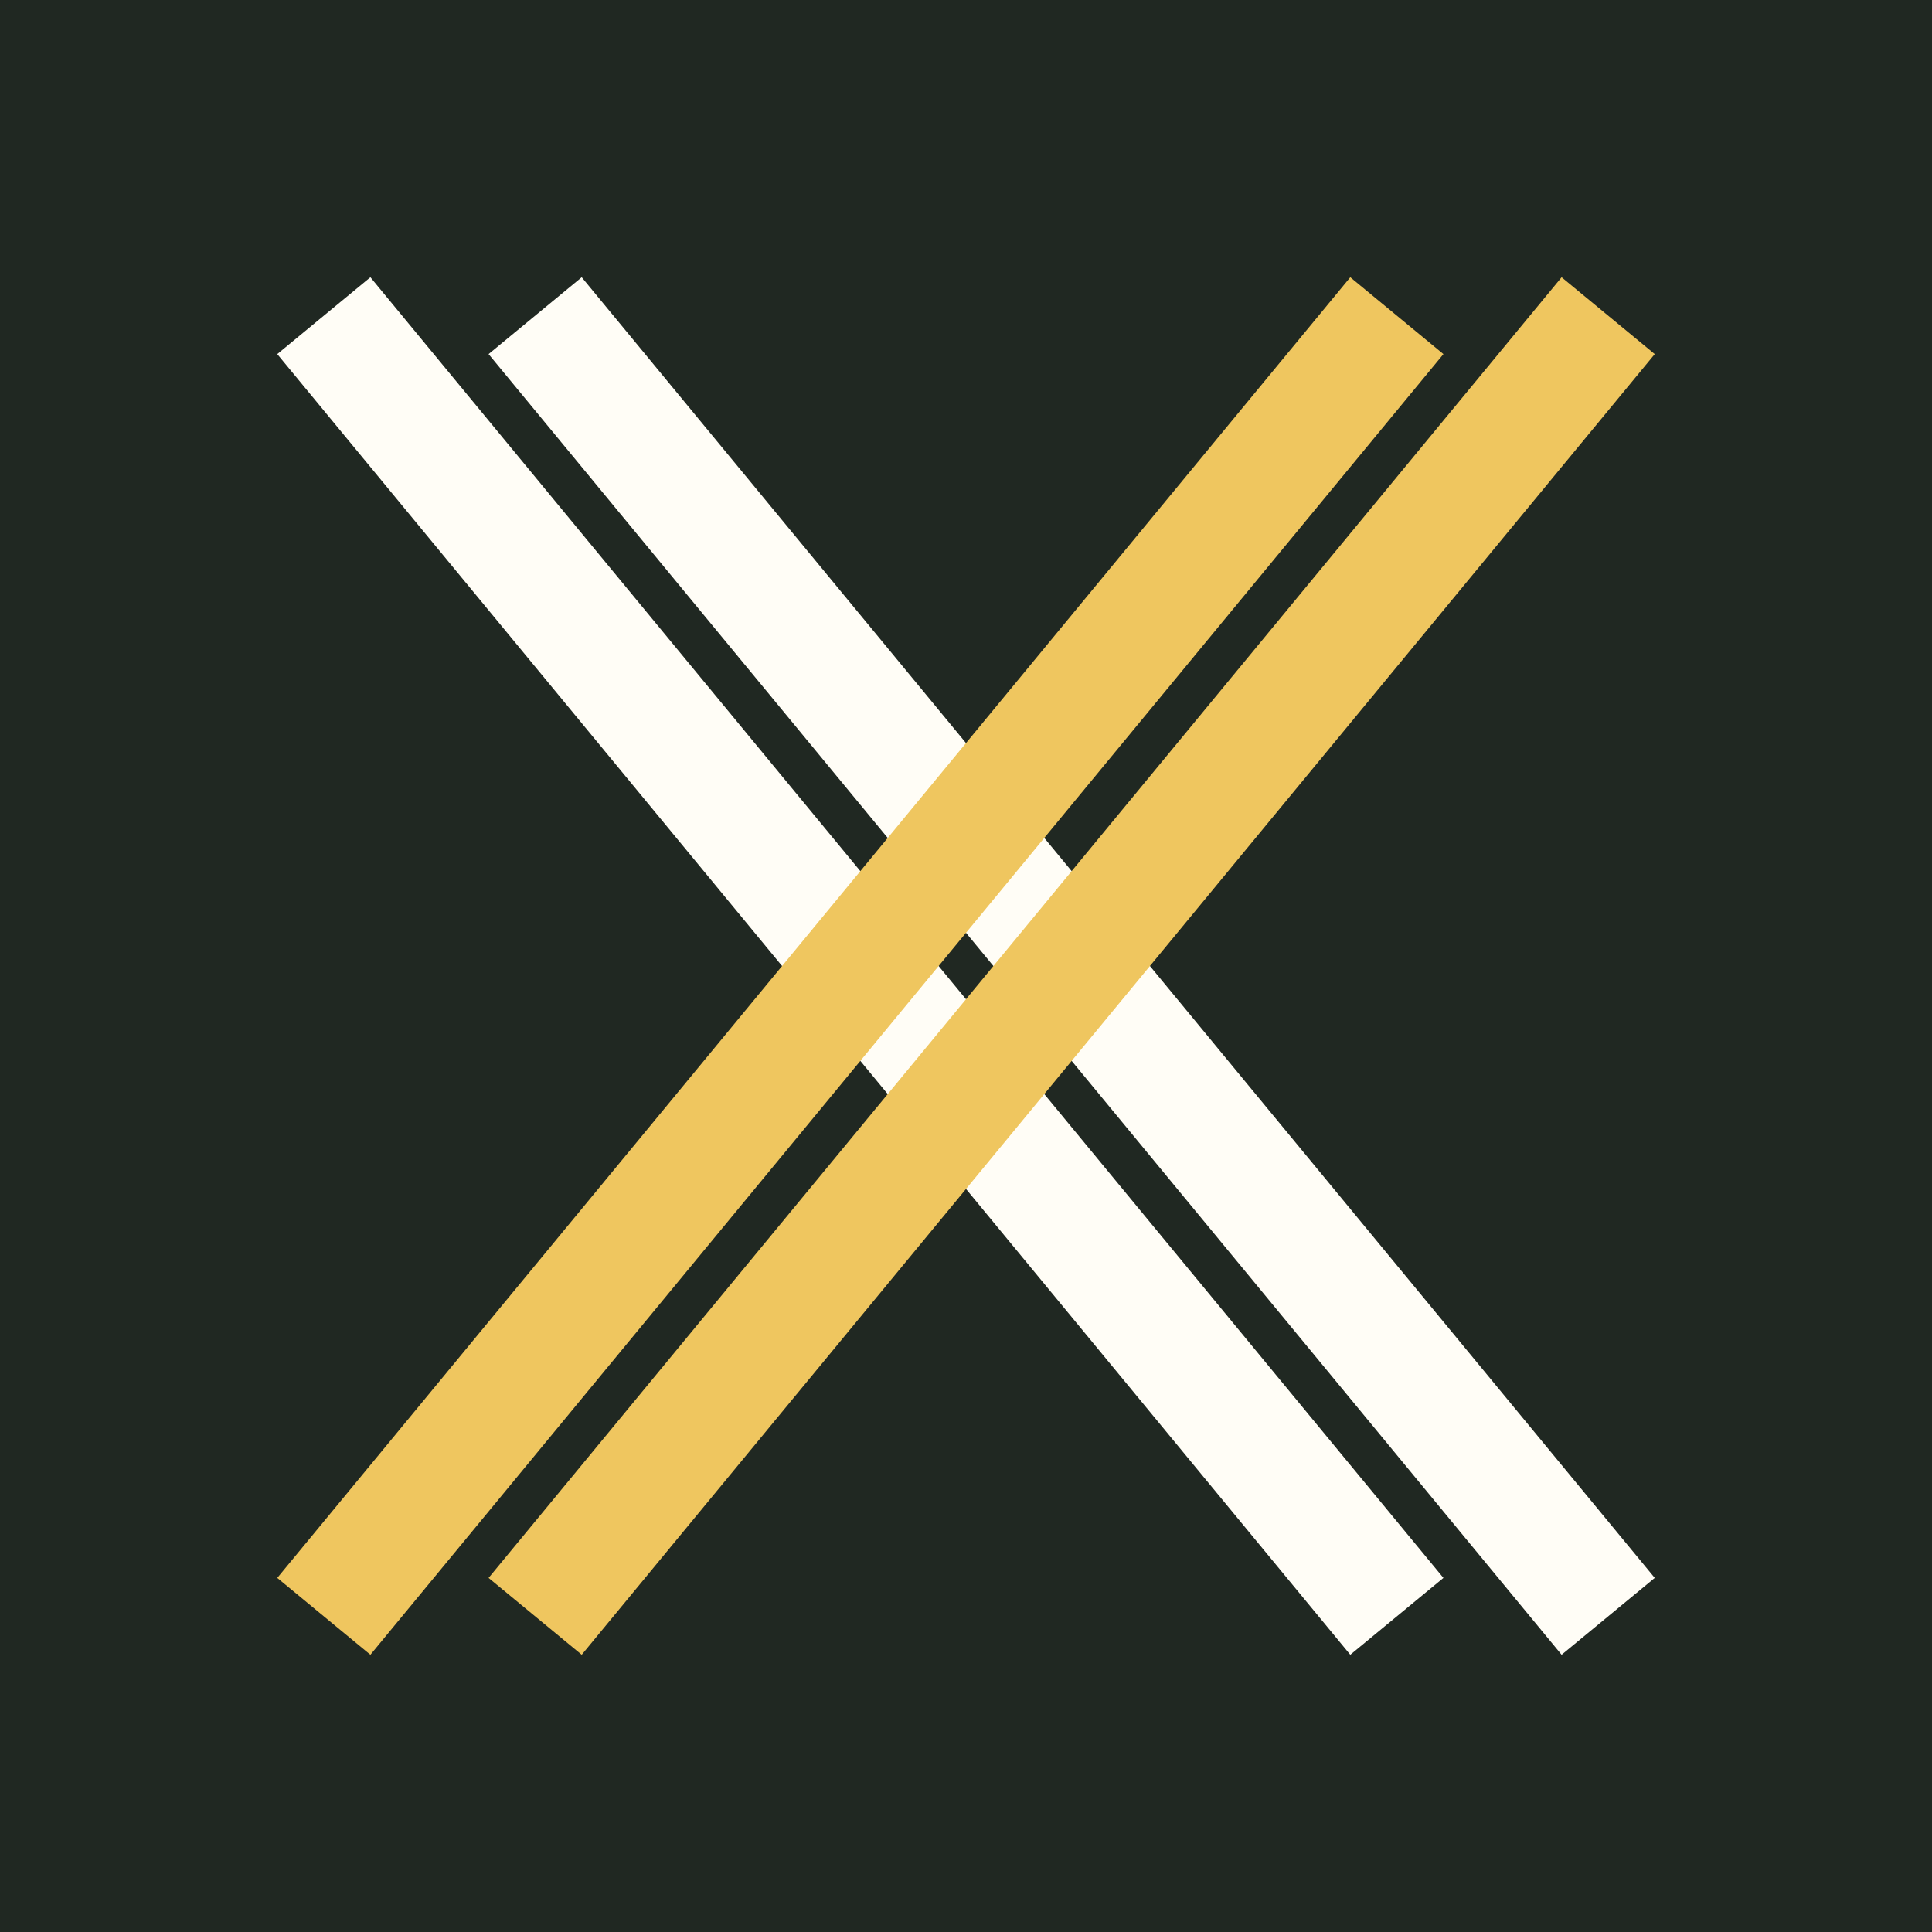
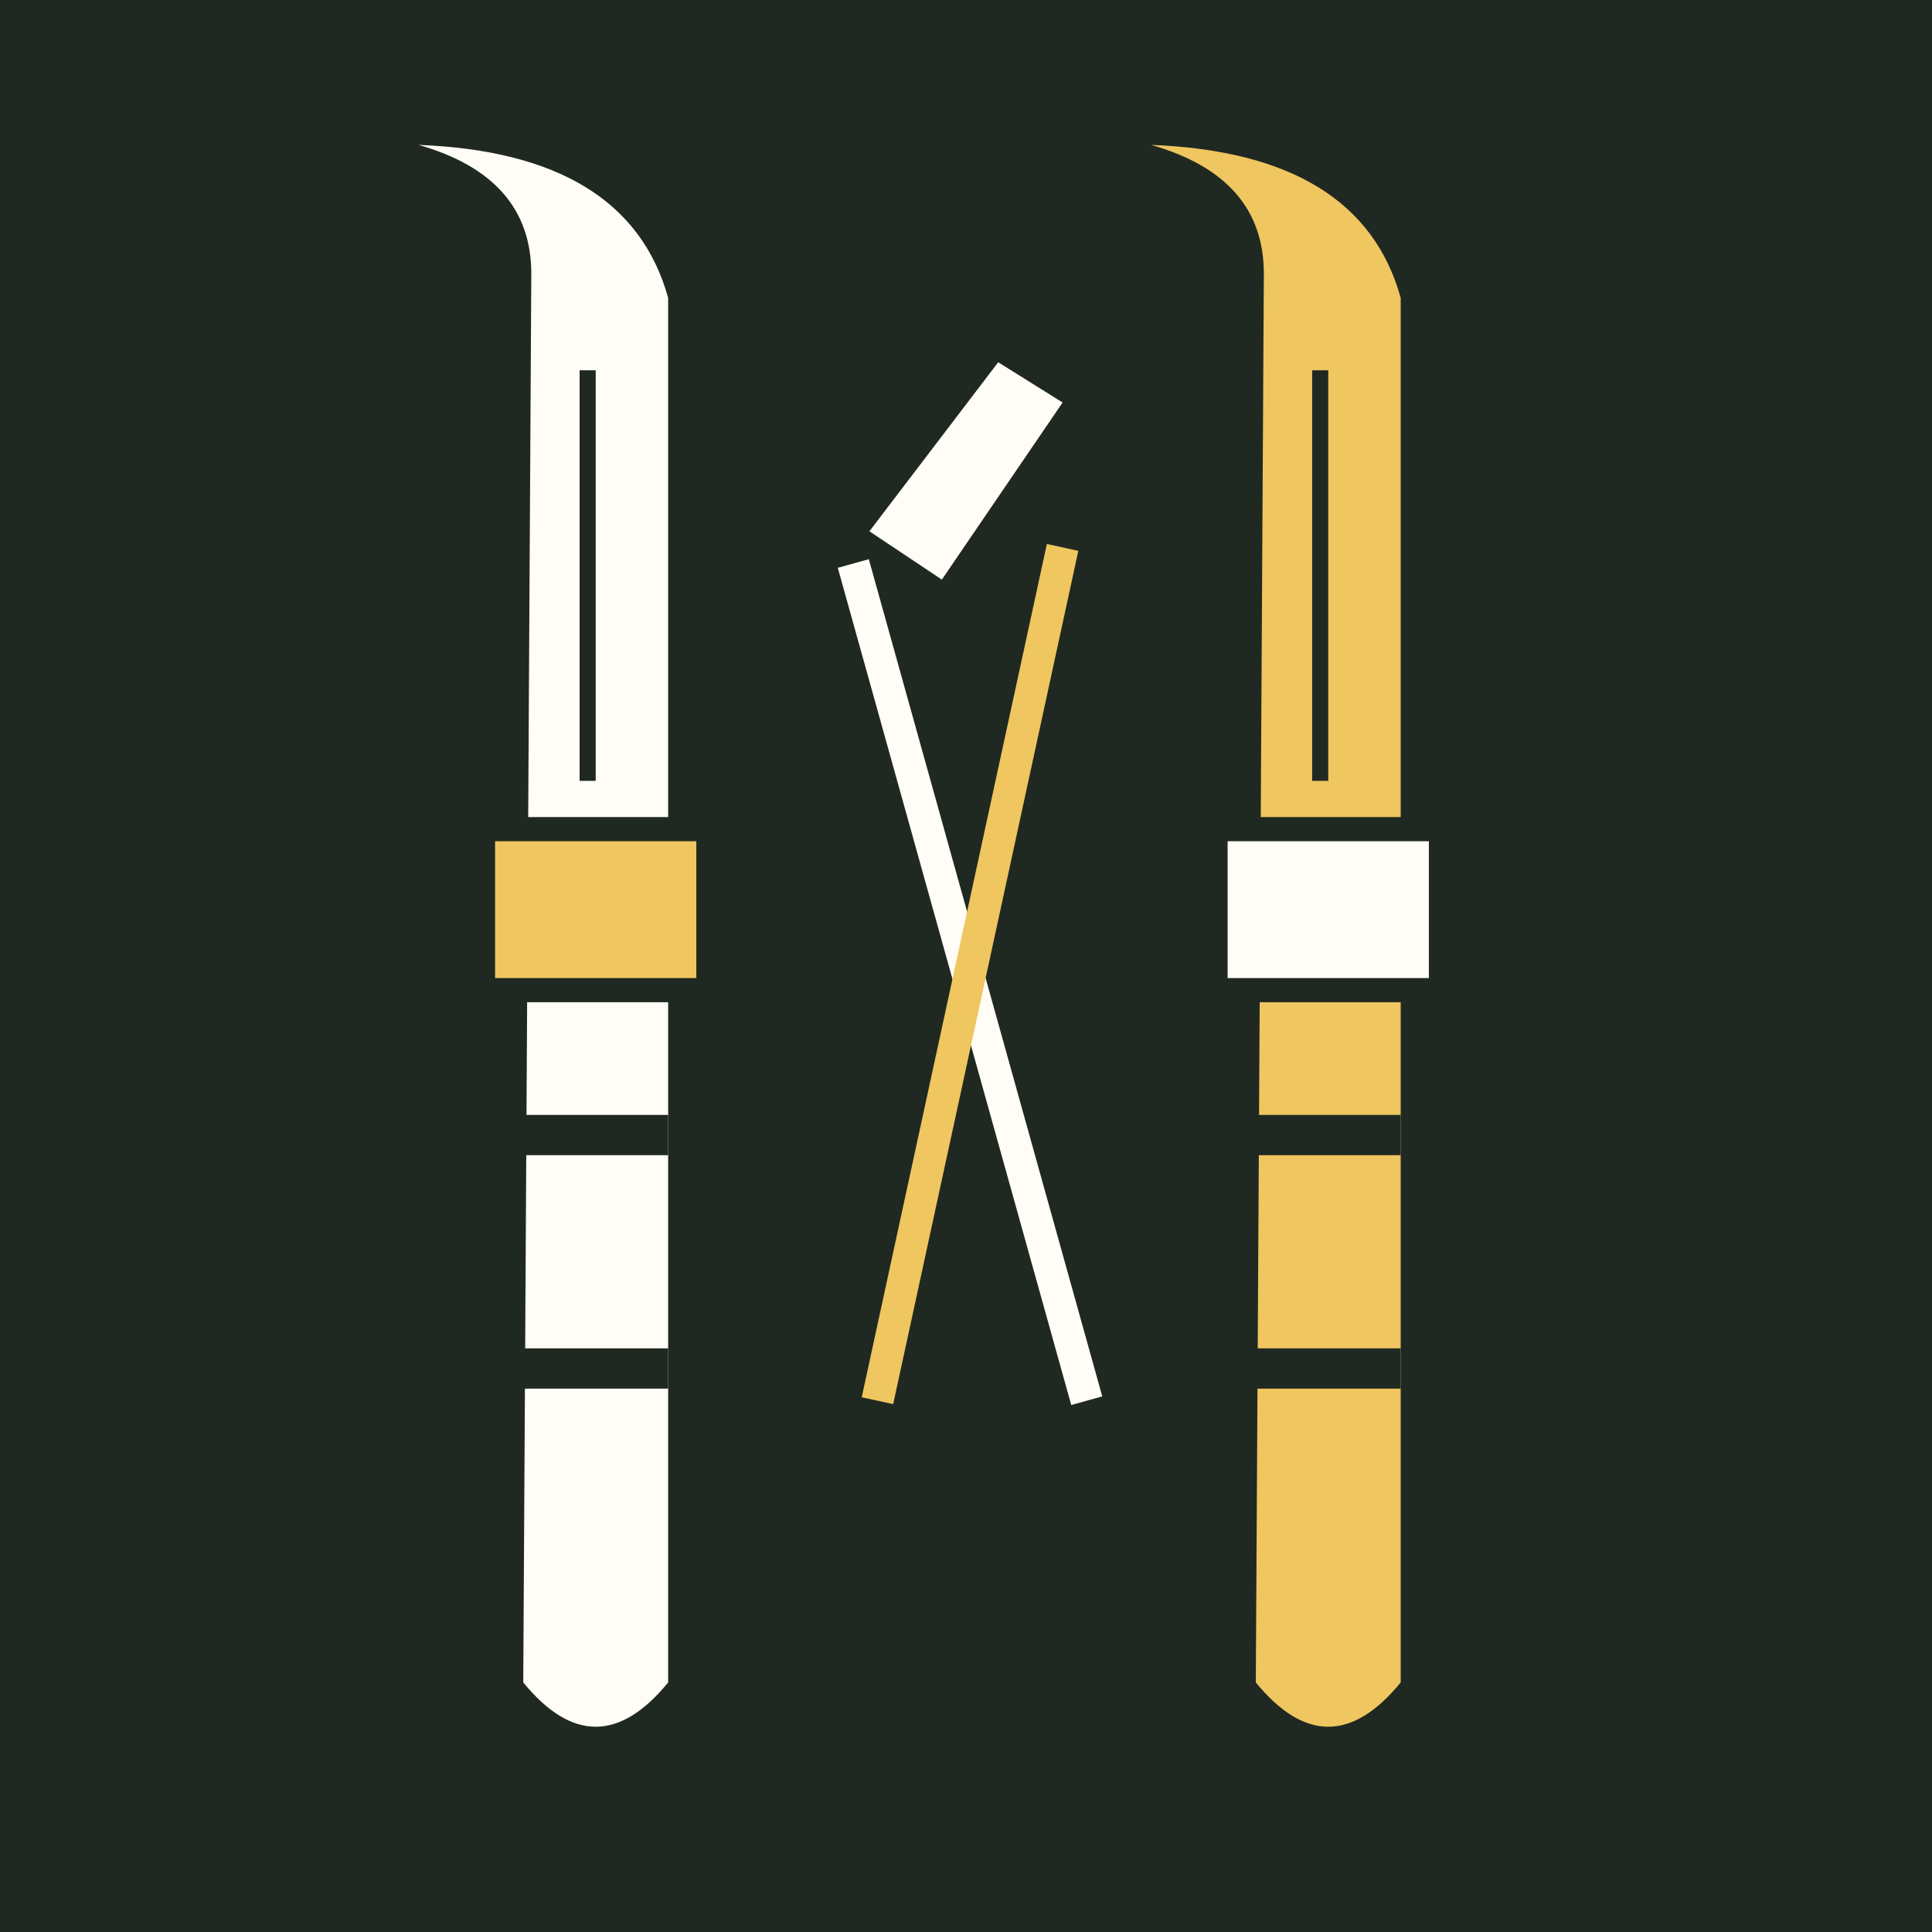
- <svg xmlns="http://www.w3.org/2000/svg" viewBox="0 0 64 64" role="img" aria-labelledby="title desc">
-   <rect width="64" height="64" fill="#202822" />
-   <g fill="none" stroke-linecap="square" stroke-width="4">
-     <path d="M12 12 45 52M19 12 52 52" stroke="#fffdf6" />
-     <path d="M52 12 19 52M45 12 12 52" stroke="#efc65f" />
-   </g>
+ <svg xmlns="http://www.w3.org/2000/svg" viewBox="0 0 240 240" role="img" aria-labelledby="title desc">
+   <rect width="240" height="240" fill="#202822" />
+   <path d="M66 34 Q66 22 52 18 Q78 19 83 37 L83 209 Q74 220 65 209Z" fill="#fffdf6" />
+   <path d="M157 34 Q157 22 143 18 Q169 19 174 37 L174 209 Q165 220 156 209Z" fill="#efc65f" />
+   <path d="M65 141H83 M156 141H174 M65 170H83 M156 170H174" stroke="#202822" stroke-width="5" />
+   <rect x="60" y="103" width="28" height="20" fill="#efc65f" stroke="#202822" stroke-width="3" />
+   <rect x="151" y="103" width="28" height="20" fill="#fffdf6" stroke="#202822" stroke-width="3" />
+   <path d="M73 46V97 M164 46V97" stroke="#202822" stroke-width="2" />
+   <path d="M108 66 124 45 132 50 117 72Z" fill="#fffdf6" />
+   <path d="M106 70 135 174" stroke="#fffdf6" stroke-width="4" />
+   <path d="M132 68 109 174" stroke="#efc65f" stroke-width="4" />
</svg>
